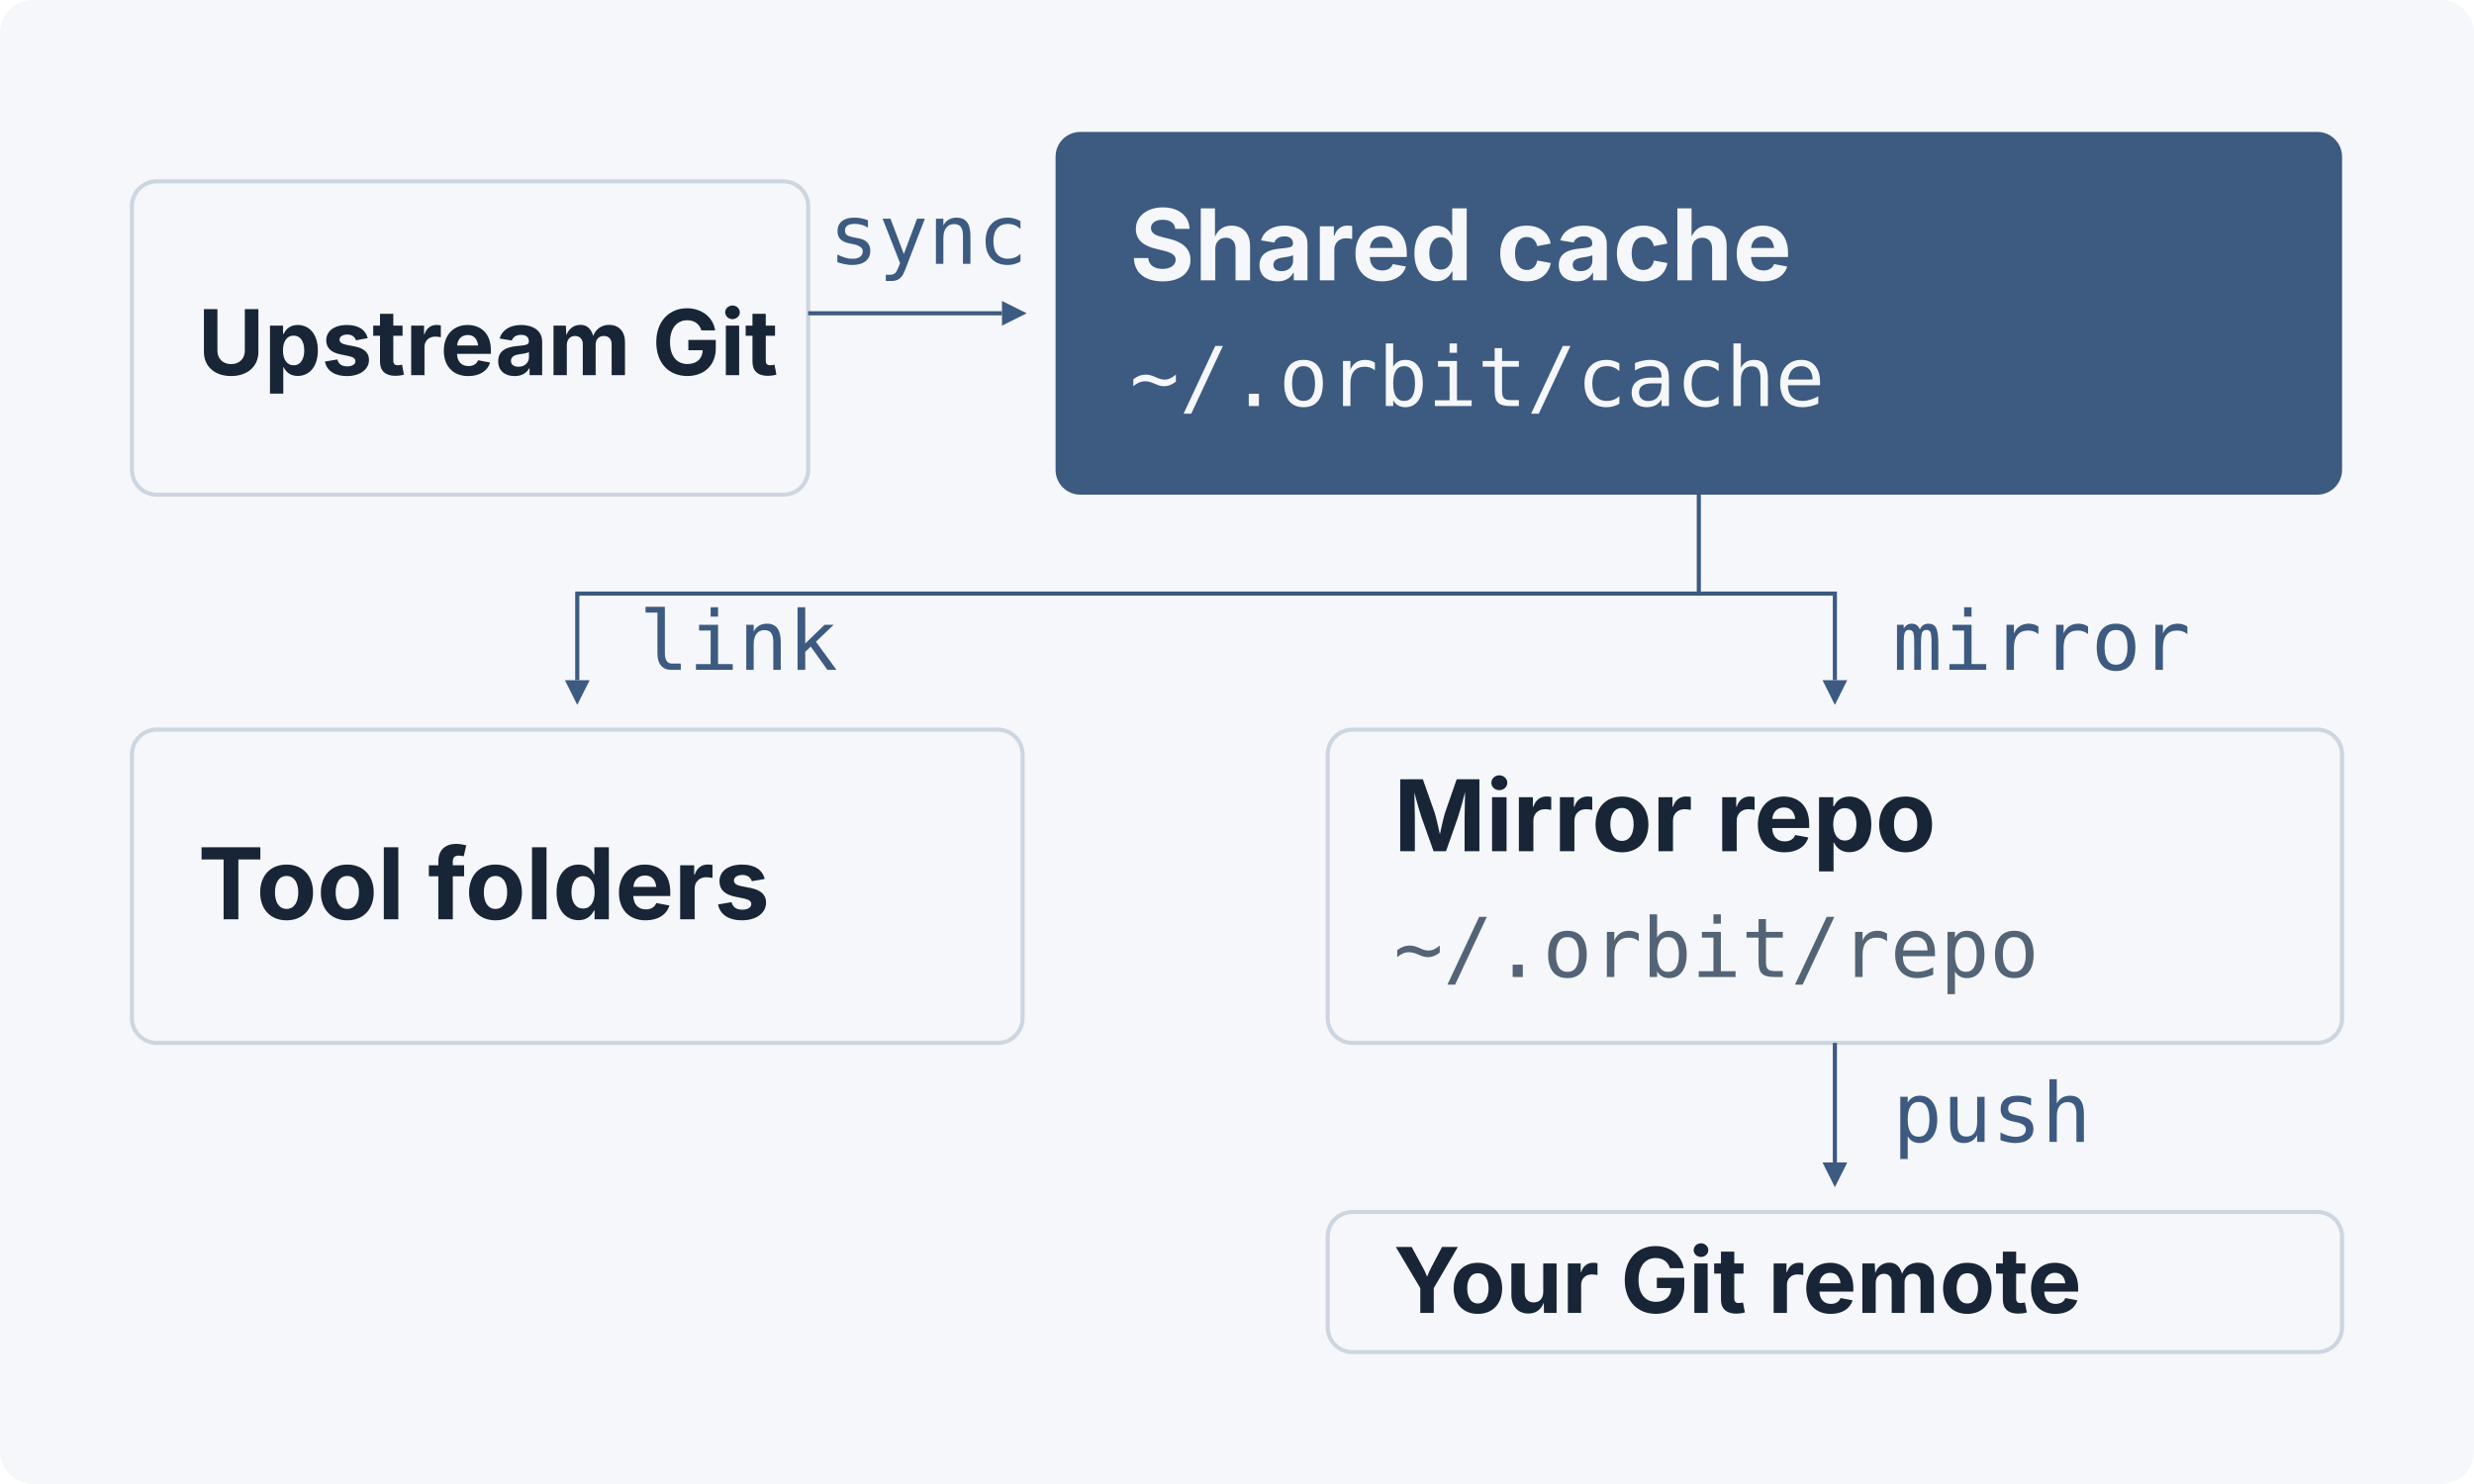
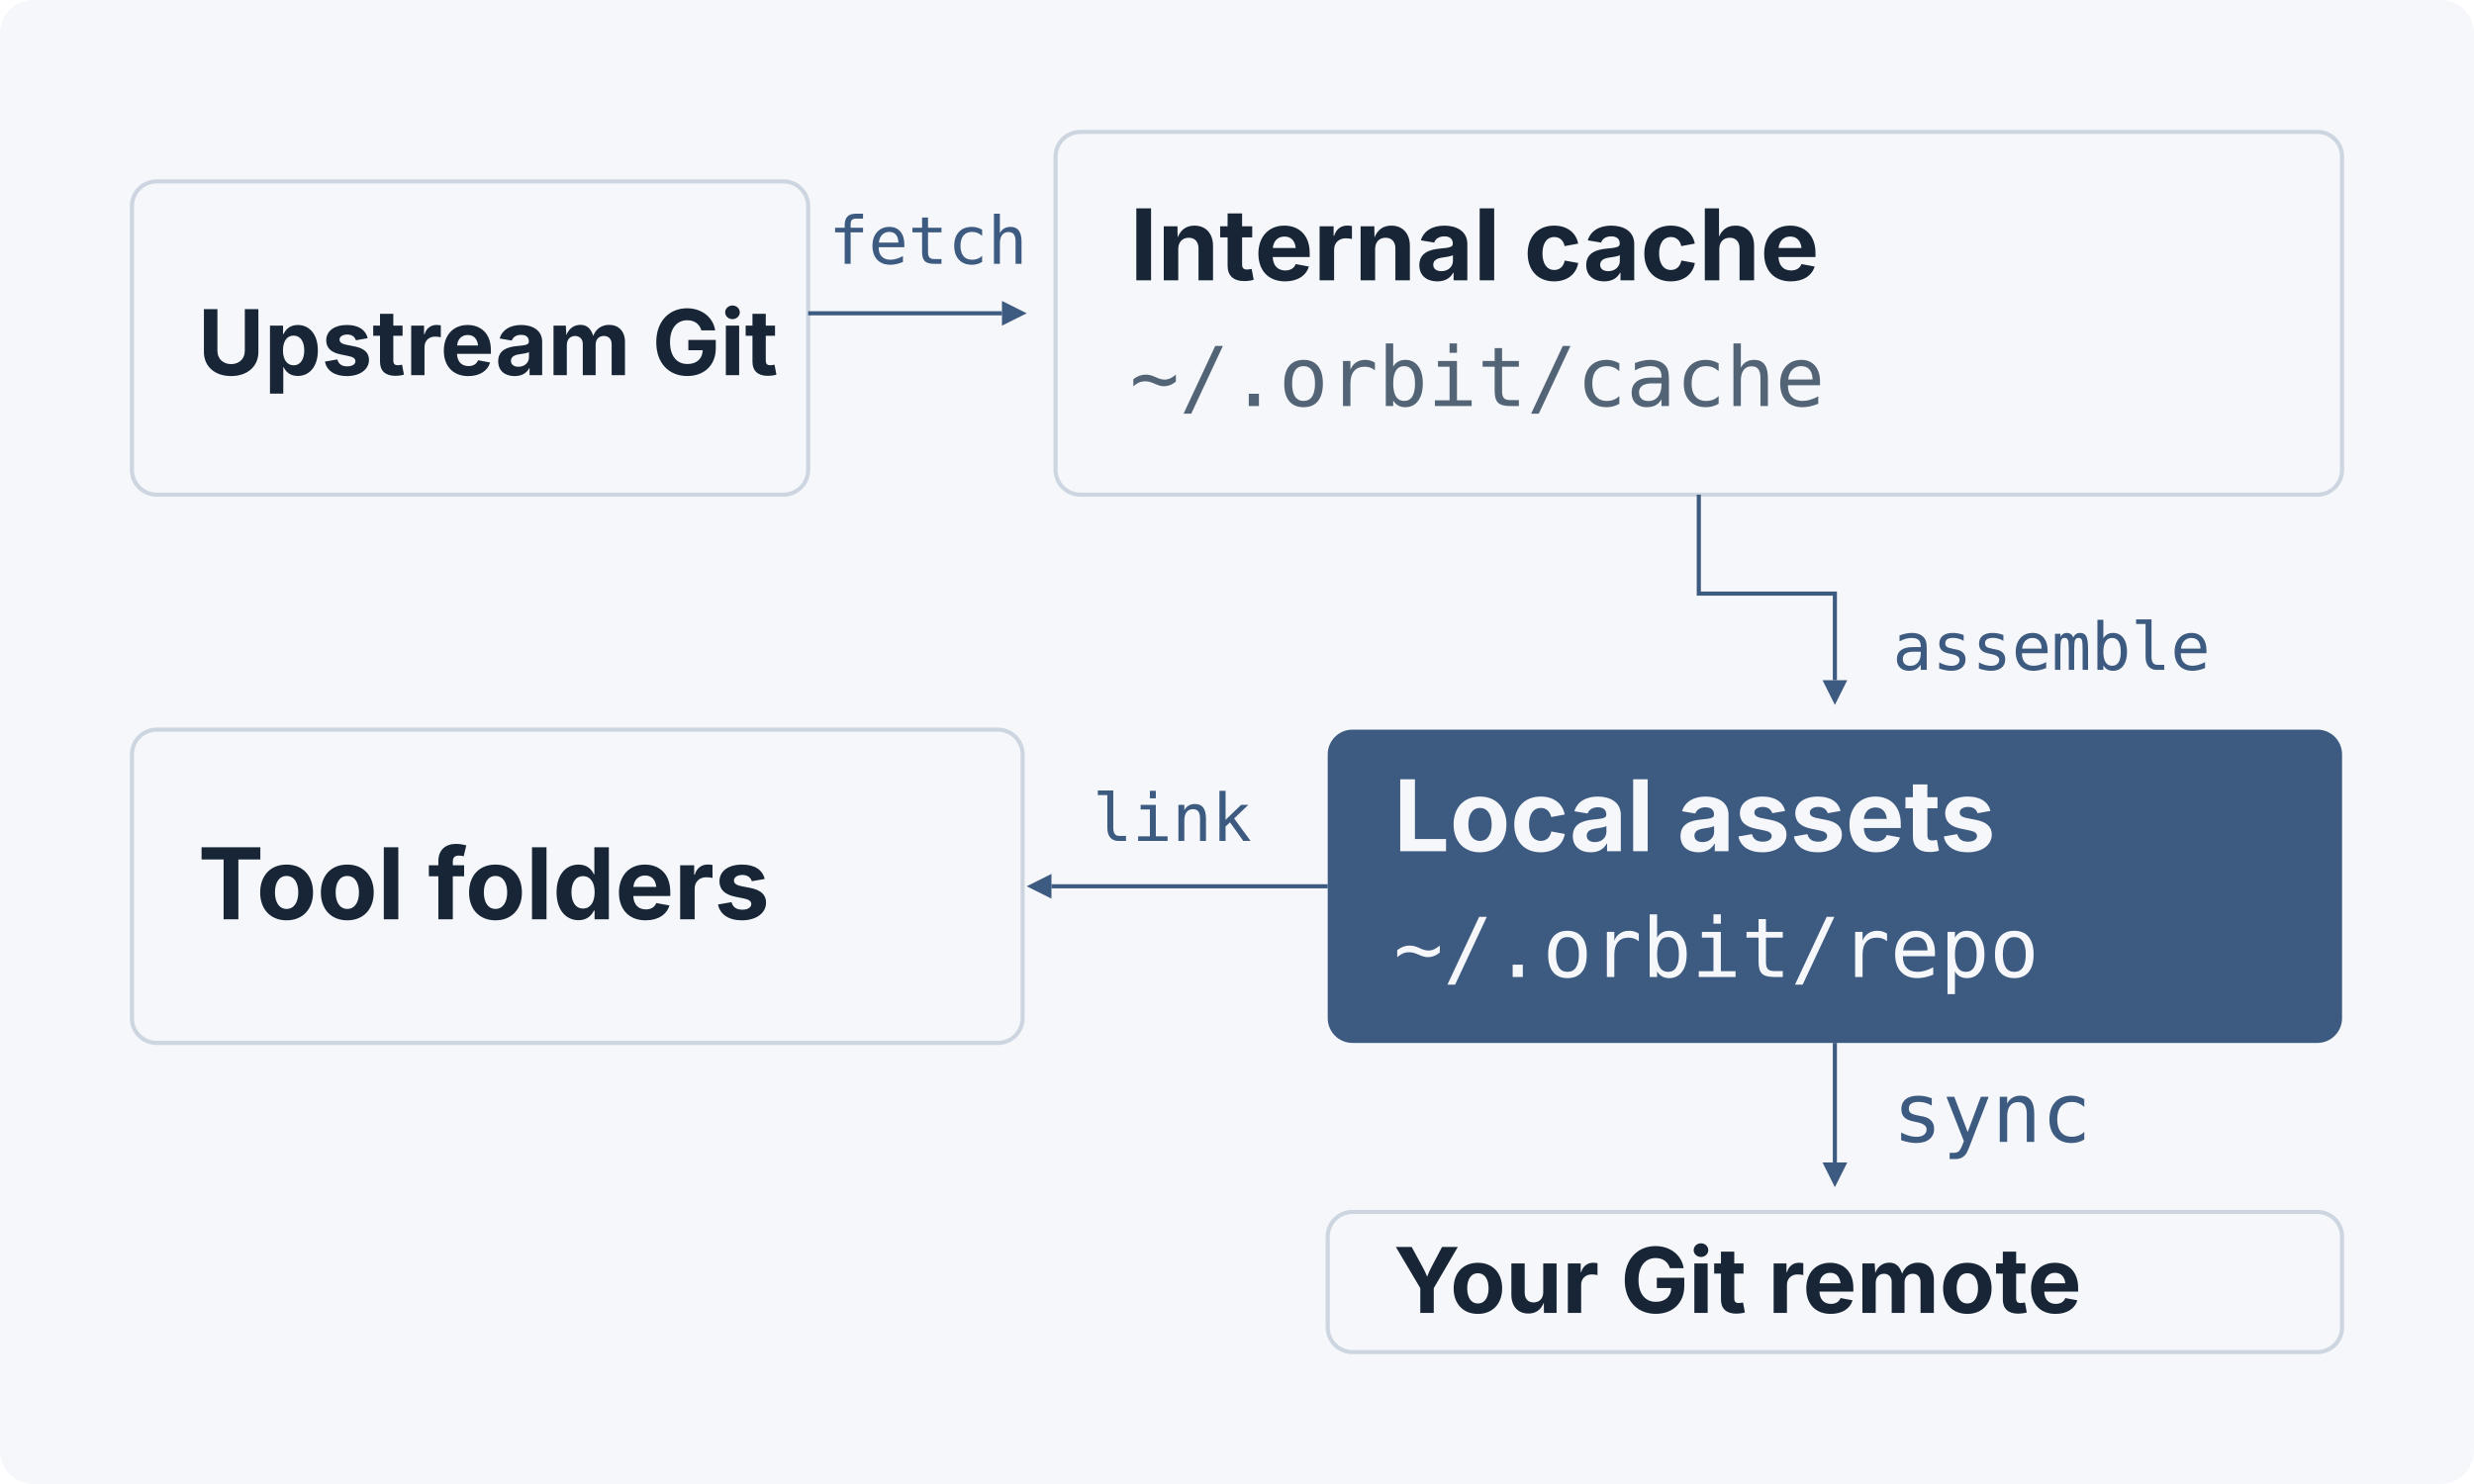
<svg xmlns="http://www.w3.org/2000/svg" width="640" height="384" viewBox="0 0 1200 720" role="img" aria-labelledby="title desc">
  <rect width="1200" height="720" rx="16" fill="#F5F7FA" />
  <g font-family="-apple-system, BlinkMacSystemFont, Segoe UI, sans-serif" fill="#172536">
    <g id="upstream">
      <rect x="64" y="88" width="328" height="152" rx="12" fill="none" stroke="#CDD6E0" stroke-width="2" />
      <text x="96" y="182" font-size="44" font-weight="650">Upstream Git</text>
    </g>
    <g id="shared-cache">
-       <rect x="512" y="64" width="624" height="176" rx="12" fill="#3D5A80" />
-       <text x="548" y="136" font-size="48" font-weight="650" fill="#F5F7FA">Shared cache</text>
-       <text x="548" y="197" font-size="40" font-family="ui-monospace, SFMono-Regular, Menlo, monospace" fill="#F5F7FA">~/.orbit/cache</text>
+       <rect x="512" y="64" width="624" height="176" rx="12" fill="none" stroke="#CDD6E0" stroke-width="2" />
+       <text x="548" y="136" font-size="48" font-weight="650">Internal cache</text>
+       <text x="548" y="197" font-size="40" font-family="ui-monospace, SFMono-Regular, Menlo, monospace" fill="#536477">~/.orbit/cache</text>
    </g>
    <g id="sync-connector" fill="#3D5A80" stroke="#3D5A80" stroke-width="2">
      <path d="M392 152 H486" fill="none" />
      <path d="M486 146 L498 152 L486 158 Z" stroke="none" />
-       <text x="402" y="128" font-size="40" font-family="ui-monospace, SFMono-Regular, Menlo, monospace" stroke="none">sync</text>
+       <text x="402" y="128" font-size="32" font-family="ui-monospace, SFMono-Regular, Menlo, monospace" stroke="none">fetch</text>
    </g>
    <g id="independent-outputs" stroke="#3D5A80" stroke-width="2" fill="none">
-       <path d="M824 240 V288 H280 V330" />
-       <path d="M824 288 H890 V330" />
-       <path d="M274 330 L280 342 L286 330 Z" fill="#3D5A80" stroke="none" />
+       <path d="M824 240 V288 H890 V330" />
+       <path d="M644 430 H510" />
+       <path d="M510 424 L498 430 L510 436 Z" fill="#3D5A80" stroke="none" />
      <path d="M884 330 L890 342 L896 330 Z" fill="#3D5A80" stroke="none" />
    </g>
-     <g font-size="40" font-family="ui-monospace, SFMono-Regular, Menlo, monospace" fill="#3D5A80">
-       <text x="310" y="325">link</text>
-       <text x="918" y="325">mirror</text>
+     <g font-size="32" font-family="ui-monospace, SFMono-Regular, Menlo, monospace" fill="#3D5A80">
+       <text x="530" y="408">link</text>
+       <text x="918" y="325">assemble</text>
    </g>
    <g id="tool-directories">
      <rect x="64" y="354" width="432" height="152" rx="12" fill="none" stroke="#CDD6E0" stroke-width="2" />
      <text x="96" y="446" font-size="48" font-weight="650">Tool folders</text>
    </g>
    <g id="mirror-workspace">
-       <rect x="644" y="354" width="492" height="152" rx="12" fill="none" stroke="#CDD6E0" stroke-width="2" />
-       <text x="676" y="413" font-size="48" font-weight="650">Mirror repo</text>
-       <text x="676" y="474" font-size="40" font-family="ui-monospace, SFMono-Regular, Menlo, monospace" fill="#536477">~/.orbit/repo</text>
+       <rect x="644" y="354" width="492" height="152" rx="12" fill="#3D5A80" />
+       <text x="676" y="413" font-size="48" font-weight="650" fill="#F5F7FA">Local assets</text>
+       <text x="676" y="474" font-size="40" font-family="ui-monospace, SFMono-Regular, Menlo, monospace" fill="#F5F7FA">~/.orbit/repo</text>
    </g>
    <g id="push-connector" stroke="#3D5A80" stroke-width="2" fill="#3D5A80">
      <path d="M890 506 V564" fill="none" />
      <path d="M884 564 L890 576 L896 564 Z" stroke="none" />
-       <text x="918" y="554" font-size="40" font-family="ui-monospace, SFMono-Regular, Menlo, monospace" stroke="none">push</text>
+       <text x="918" y="554" font-size="40" font-family="ui-monospace, SFMono-Regular, Menlo, monospace" stroke="none">sync</text>
    </g>
    <g id="personal-remote">
      <rect x="644" y="588" width="492" height="68" rx="12" fill="none" stroke="#CDD6E0" stroke-width="2" />
      <text x="676" y="637" font-size="44" font-weight="650">Your Git remote</text>
    </g>
  </g>
</svg>
